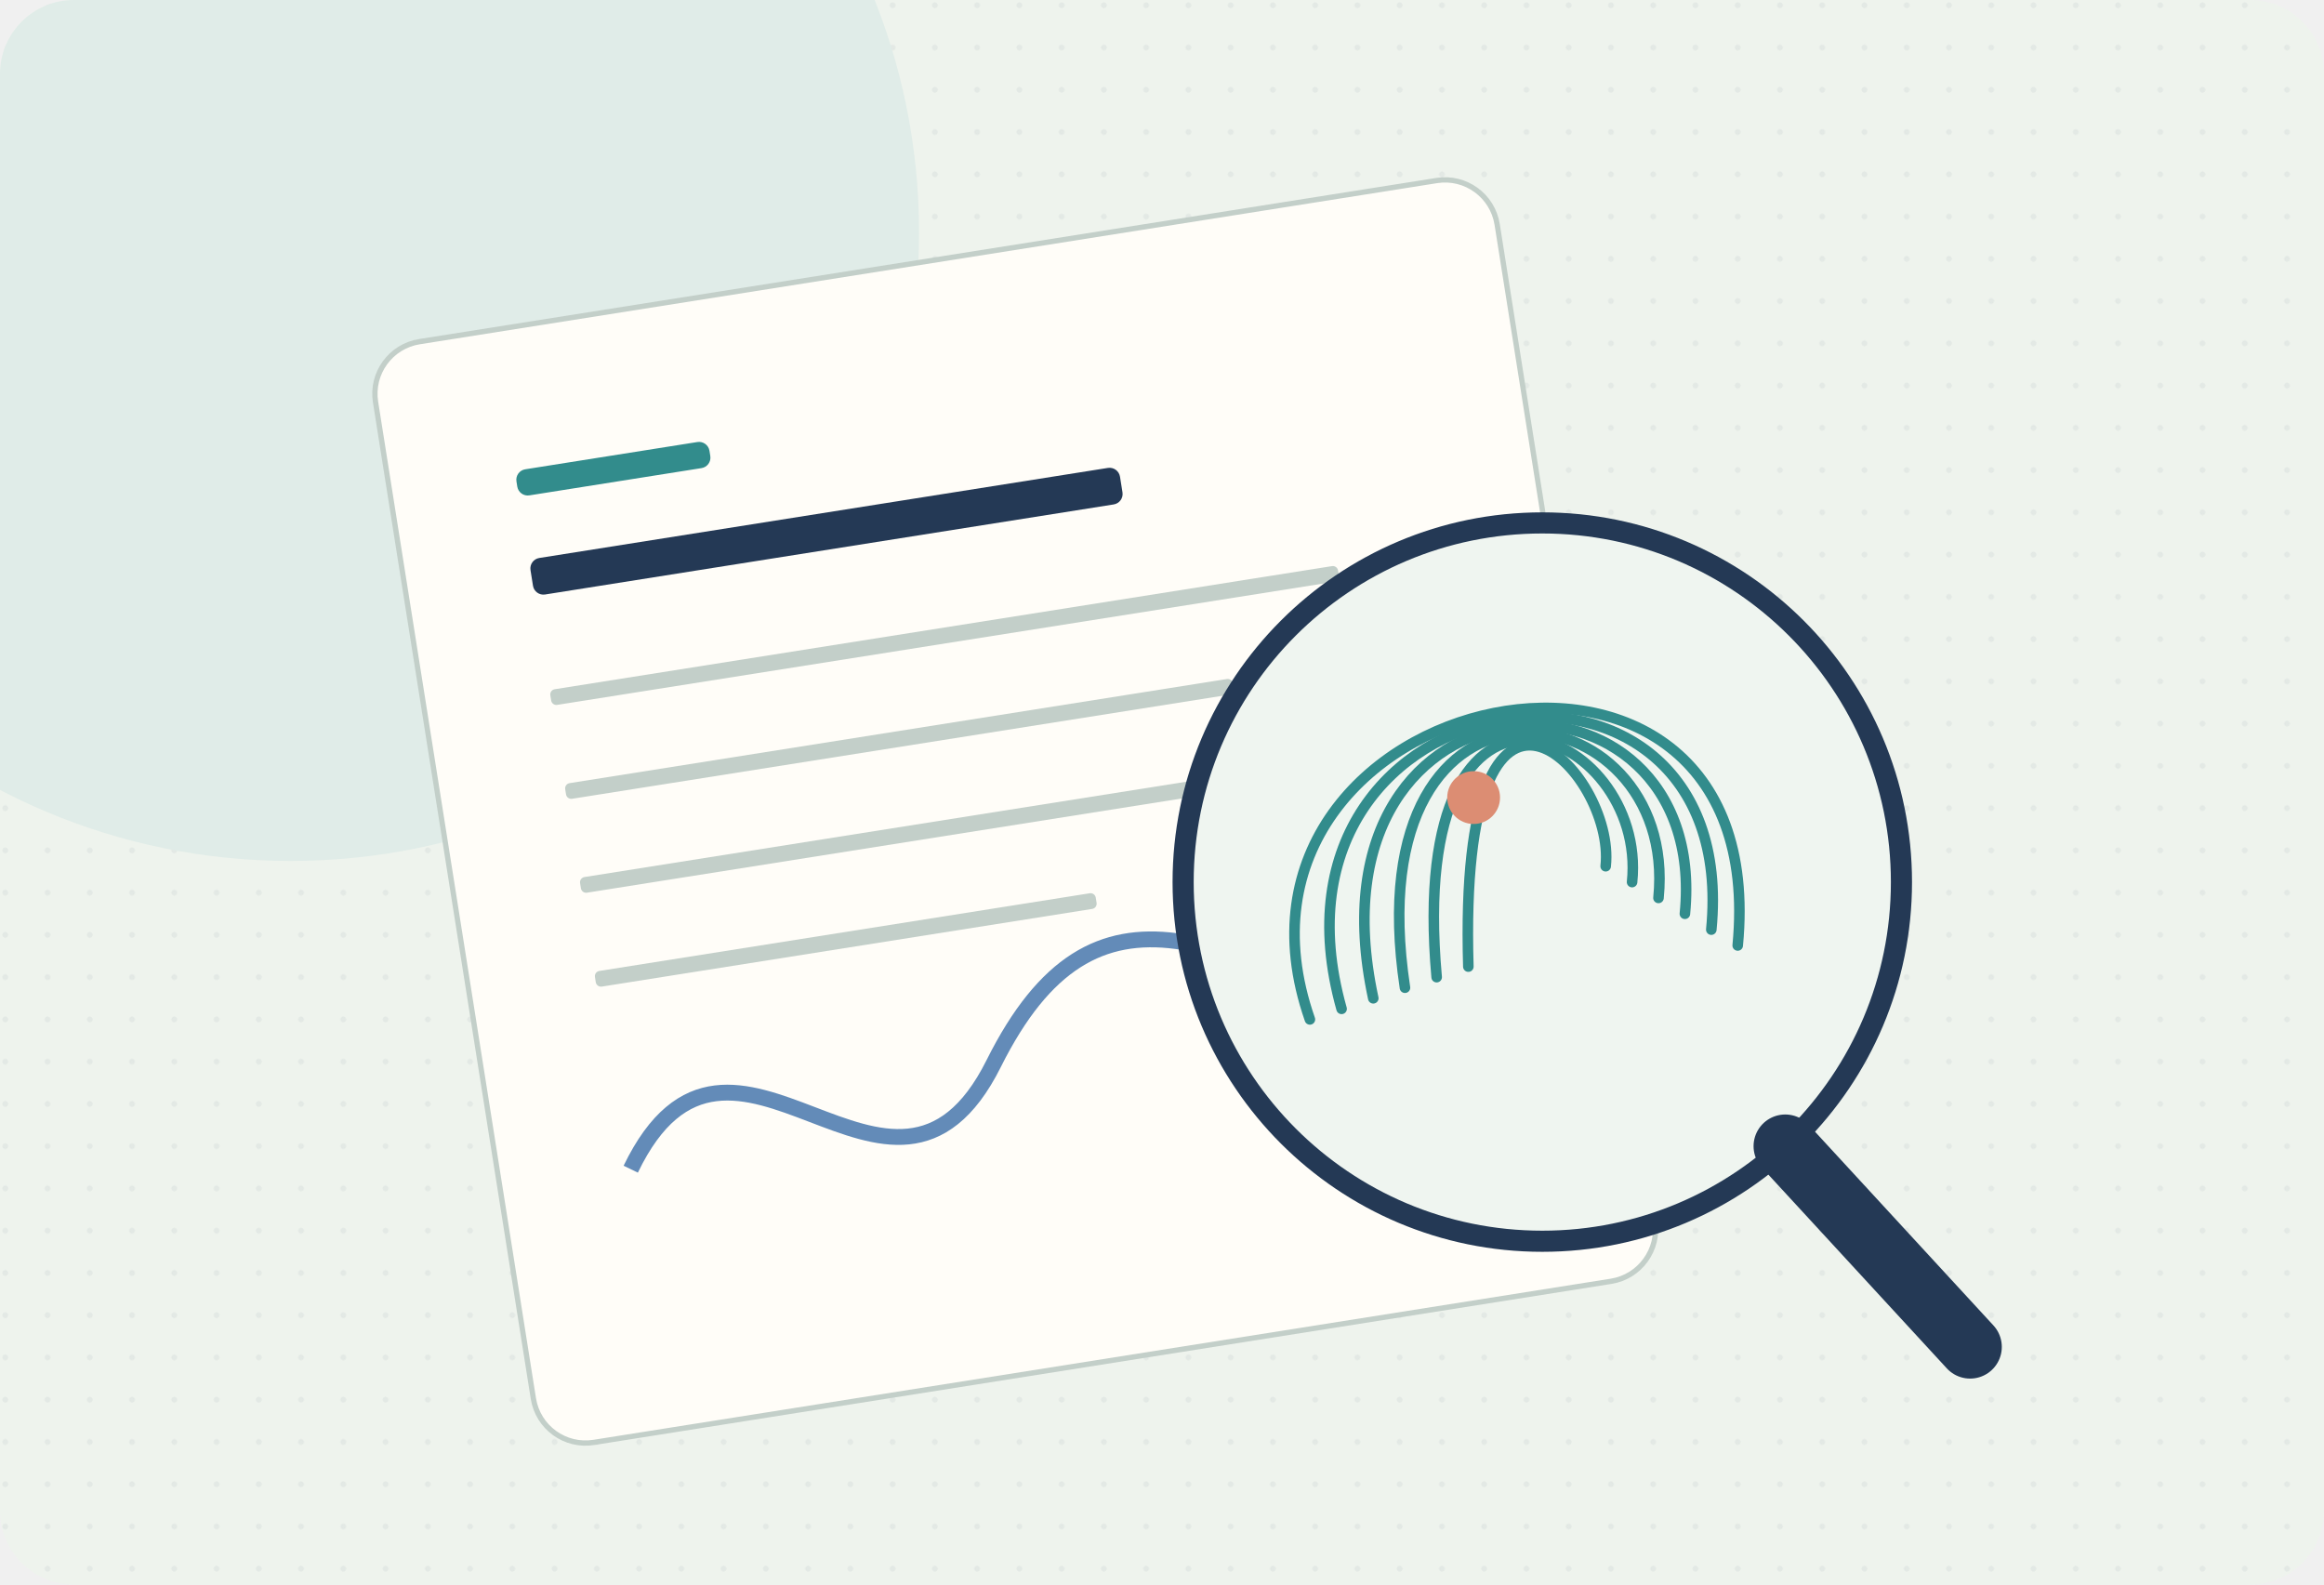
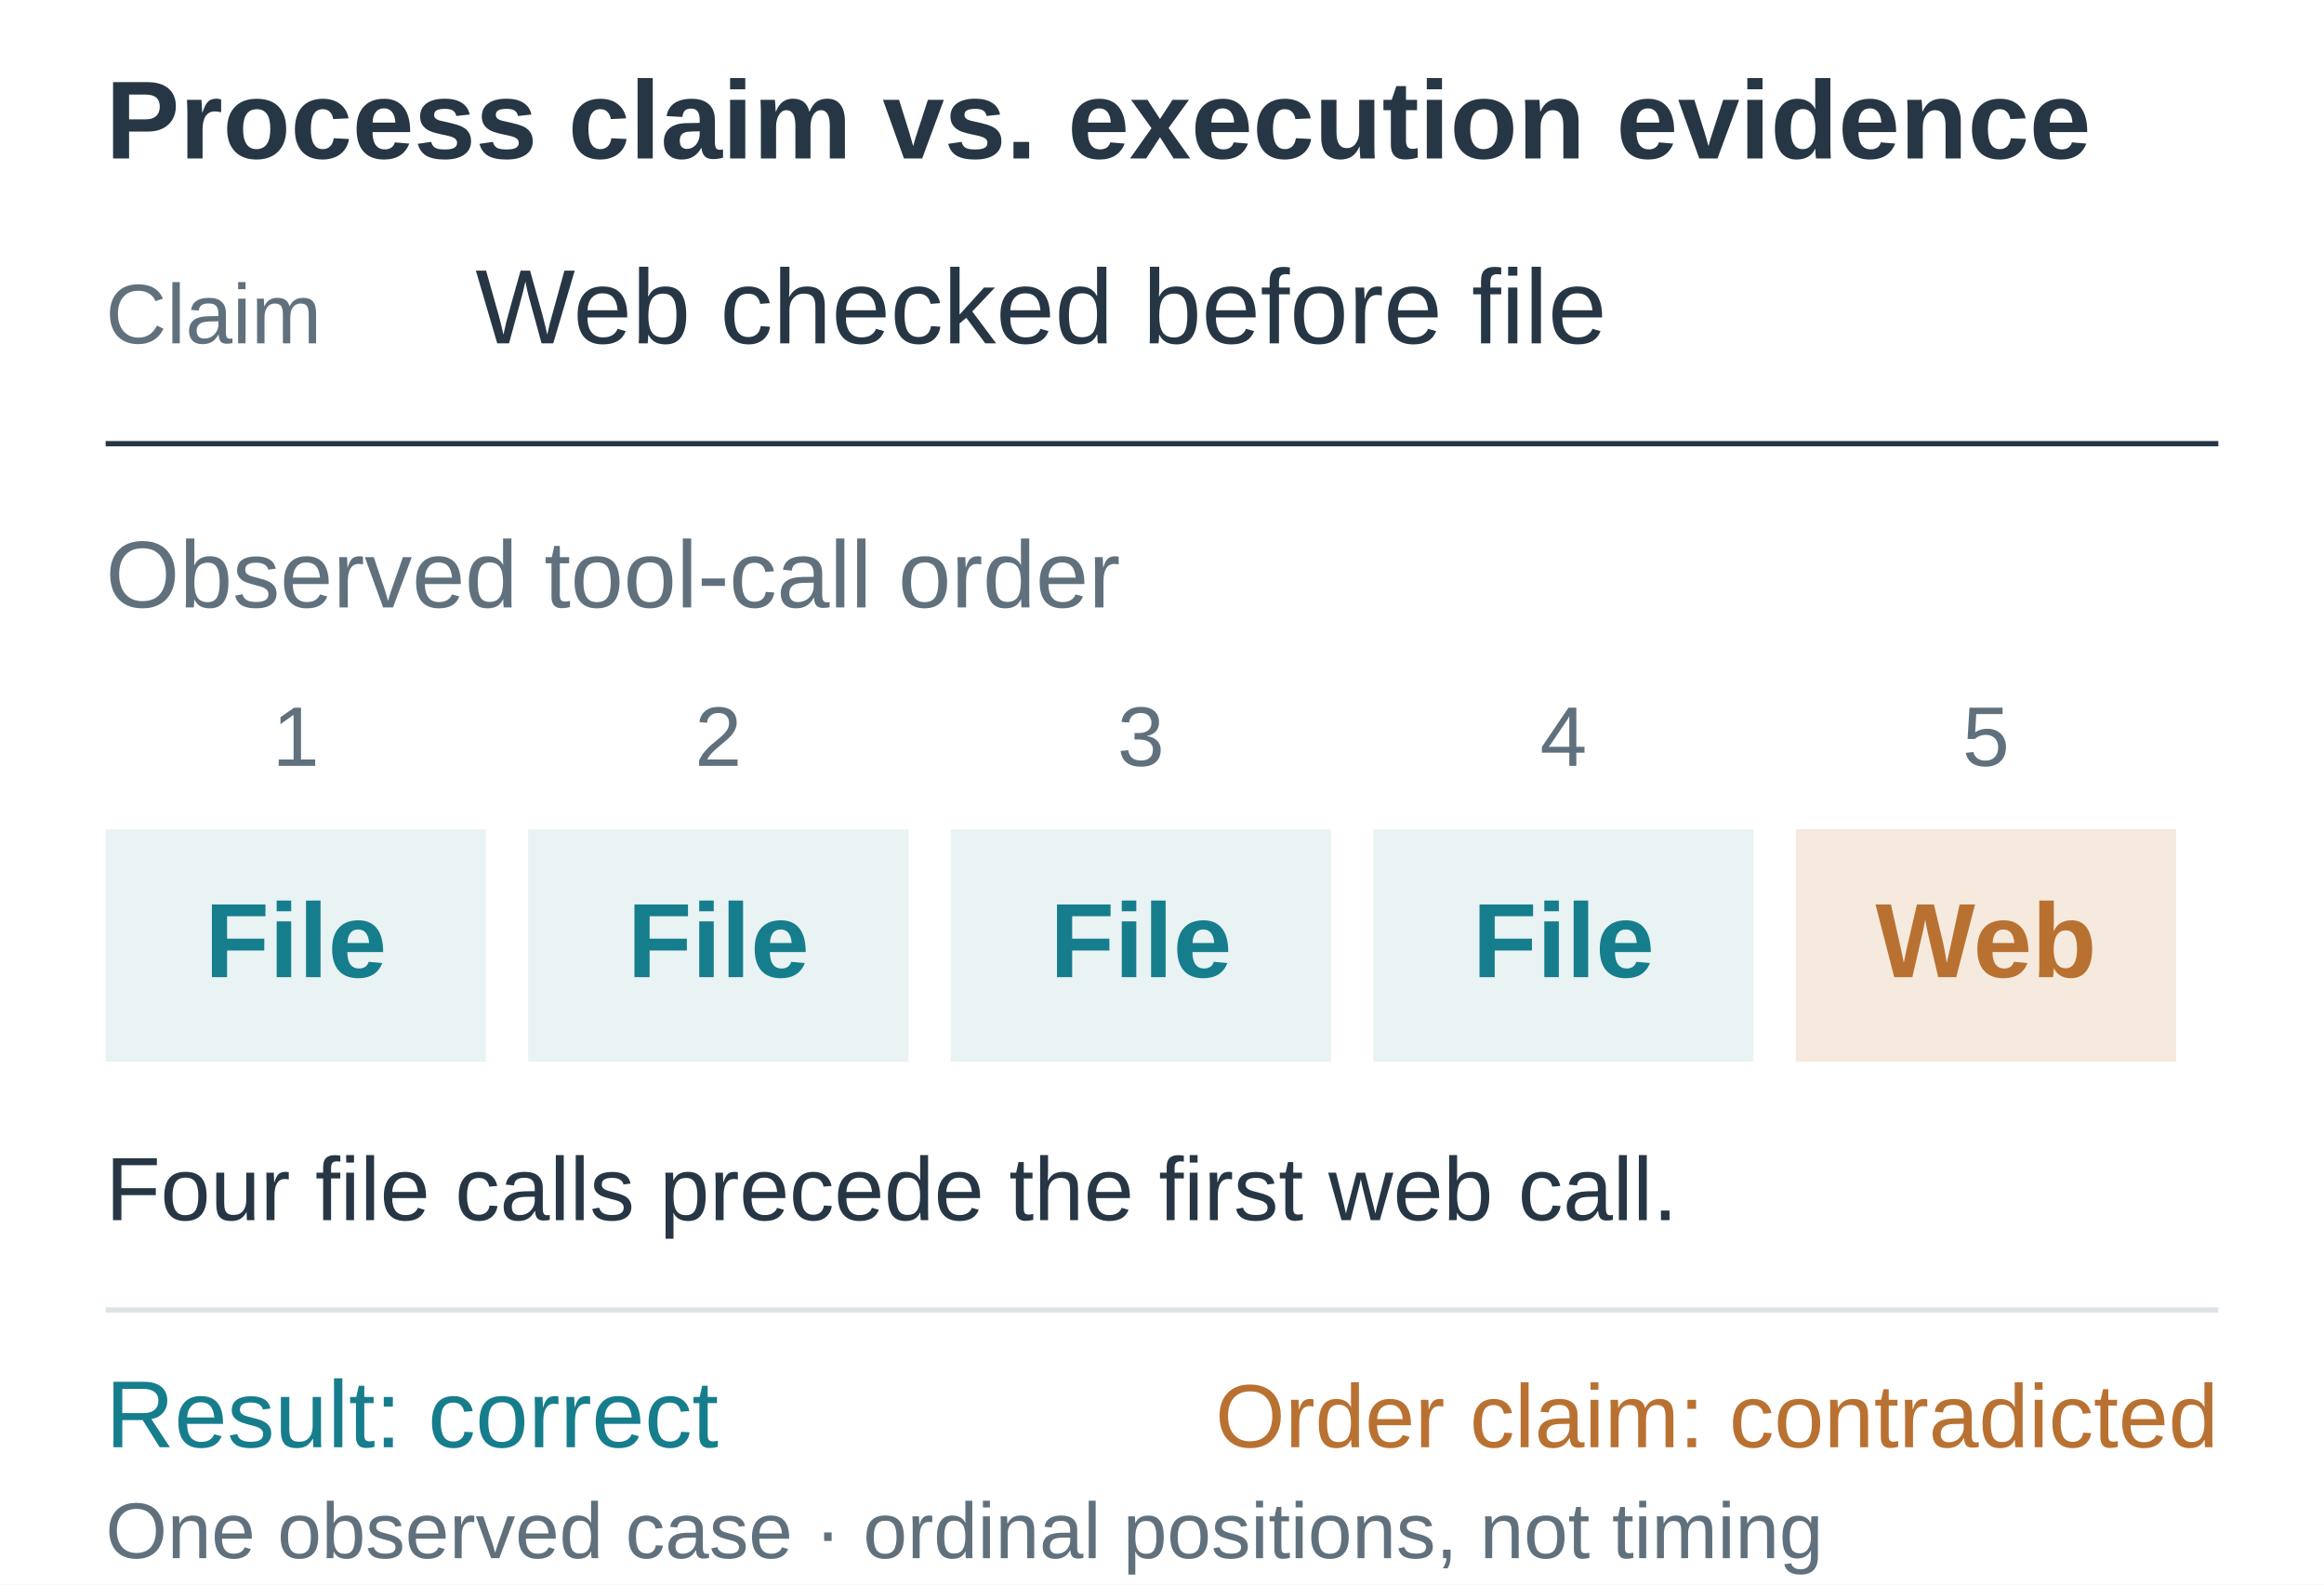
<svg xmlns="http://www.w3.org/2000/svg" viewBox="0 0 440 300" role="img" aria-labelledby="title desc">
-   <defs>
-     <pattern id="grain" width="8" height="8" patternUnits="userSpaceOnUse">
-       <circle cx="1" cy="1" r=".55" fill="#243955" opacity=".055" />
-     </pattern>
-     <clipPath id="frame">
-       <rect width="440" height="300" rx="14" />
-     </clipPath>
-   </defs>
-   <g clip-path="url(#frame)">
-     <rect width="440" height="300" fill="#eef3ed" />
-     <rect width="440" height="300" fill="url(#grain)" />
-     <circle cx="55" cy="44" r="119" fill="#e0ece8" stroke="none" stroke-width="1" />
-     <g transform="rotate(-9 180 150)">
-       <rect x="84" y="50" width="215" height="211" rx="10" fill="#fffdf8" stroke="#c3cfc9" opacity="1" />
-       <rect x="108" y="77" width="37" height="5" rx="2" fill="#328c8c" stroke="none" opacity="1" />
-       <rect x="108" y="94" width="113" height="7" rx="2" fill="#243955" stroke="none" opacity="1" />
-       <rect x="108" y="119" width="151" height="3" rx="1" fill="#c3cfc9" stroke="none" opacity="1" />
-       <rect x="108" y="137" width="128" height="3" rx="1" fill="#c3cfc9" stroke="none" opacity="1" />
-       <rect x="108" y="155" width="146" height="3" rx="1" fill="#c3cfc9" stroke="none" opacity="1" />
-       <rect x="108" y="173" width="96" height="3" rx="1" fill="#c3cfc9" stroke="none" opacity="1" />
-       <path d="M109 211C134 175 155 237 180 202S227 186 266 215" stroke="#638bb8" stroke-width="3" fill="none" />
-     </g>
-     <circle cx="292" cy="167" r="68" fill="#eff5f0" stroke="#243955" stroke-width="4" />
-     <path d="M248 193 C226 130 336 106 329 179" stroke="#328c8c" stroke-width="2" fill="none" stroke-linecap="round" />
-     <path d="M254 191 C236 127 330 114 324 176" stroke="#328c8c" stroke-width="2" fill="none" stroke-linecap="round" />
-     <path d="M260 189 C246 124 324 122 319 173" stroke="#328c8c" stroke-width="2" fill="none" stroke-linecap="round" />
-     <path d="M266 187 C256 121 318 130 314 170" stroke="#328c8c" stroke-width="2" fill="none" stroke-linecap="round" />
-     <path d="M272 185 C266 118 312 138 309 167" stroke="#328c8c" stroke-width="2" fill="none" stroke-linecap="round" />
-     <path d="M278 183 C276 115 306 146 304 164" stroke="#328c8c" stroke-width="2" fill="none" stroke-linecap="round" />
-     <circle cx="279" cy="151" r="5" fill="#dc8d73" stroke="none" stroke-width="1" />
-     <path d="M338 217l35 38" stroke="#243955" stroke-width="12" fill="none" stroke-linecap="round" />
+   <rect width="440" height="300" fill="white" />
+   <g font-family="Arial,Helvetica,sans-serif">
+     <text x="20" y="30" font-size="21" fill="#263644" font-weight="600" text-anchor="start">Process claim vs. execution evidence</text>
+     <text x="20" y="65" font-size="16" fill="#60717d" font-weight="400" text-anchor="start">Claim</text>
+     <text x="90" y="65" font-size="20" fill="#263644" font-weight="400" text-anchor="start">Web checked before file</text>
+     <path d="M20 84H420" stroke="#263644" stroke-width="1" />
+     <text x="20" y="115" font-size="18" fill="#60717d" font-weight="400" text-anchor="start">Observed tool-call order</text>
+     <text x="56" y="145" font-size="16" fill="#60717d" font-weight="400" text-anchor="middle">1</text>
+     <rect x="20" y="157" width="72" height="44" fill="#e9f3f4" stroke="none" stroke-width="1" />
+     <text x="56" y="185" font-size="20" fill="#167d8d" font-weight="600" text-anchor="middle">File</text>
+     <text x="136" y="145" font-size="16" fill="#60717d" font-weight="400" text-anchor="middle">2</text>
+     <rect x="100" y="157" width="72" height="44" fill="#e9f3f4" stroke="none" stroke-width="1" />
+     <text x="136" y="185" font-size="20" fill="#167d8d" font-weight="600" text-anchor="middle">File</text>
+     <text x="216" y="145" font-size="16" fill="#60717d" font-weight="400" text-anchor="middle">3</text>
+     <rect x="180" y="157" width="72" height="44" fill="#e9f3f4" stroke="none" stroke-width="1" />
+     <text x="216" y="185" font-size="20" fill="#167d8d" font-weight="600" text-anchor="middle">File</text>
+     <text x="296" y="145" font-size="16" fill="#60717d" font-weight="400" text-anchor="middle">4</text>
+     <rect x="260" y="157" width="72" height="44" fill="#e9f3f4" stroke="none" stroke-width="1" />
+     <text x="296" y="185" font-size="20" fill="#167d8d" font-weight="600" text-anchor="middle">File</text>
+     <text x="376" y="145" font-size="16" fill="#60717d" font-weight="400" text-anchor="middle">5</text>
+     <rect x="340" y="157" width="72" height="44" fill="#f5eadd" stroke="none" stroke-width="1" />
+     <text x="376" y="185" font-size="20" fill="#b97132" font-weight="600" text-anchor="middle">Web</text>
+     <text x="20" y="231" font-size="17" fill="#263644" font-weight="400" text-anchor="start">Four file calls precede the first web call.</text>
+     <path d="M20 248H420" stroke="#dce3e7" stroke-width="1" />
+     <text x="20" y="274" font-size="18" fill="#167d8d" font-weight="400" text-anchor="start">Result: correct</text>
+     <text x="420" y="274" font-size="17" fill="#b97132" font-weight="400" text-anchor="end">Order claim: contradicted</text>
+     <text x="20" y="295" font-size="15" fill="#60717d" font-weight="400" text-anchor="start">One observed case · ordinal positions, not timing</text>
  </g>
</svg>
